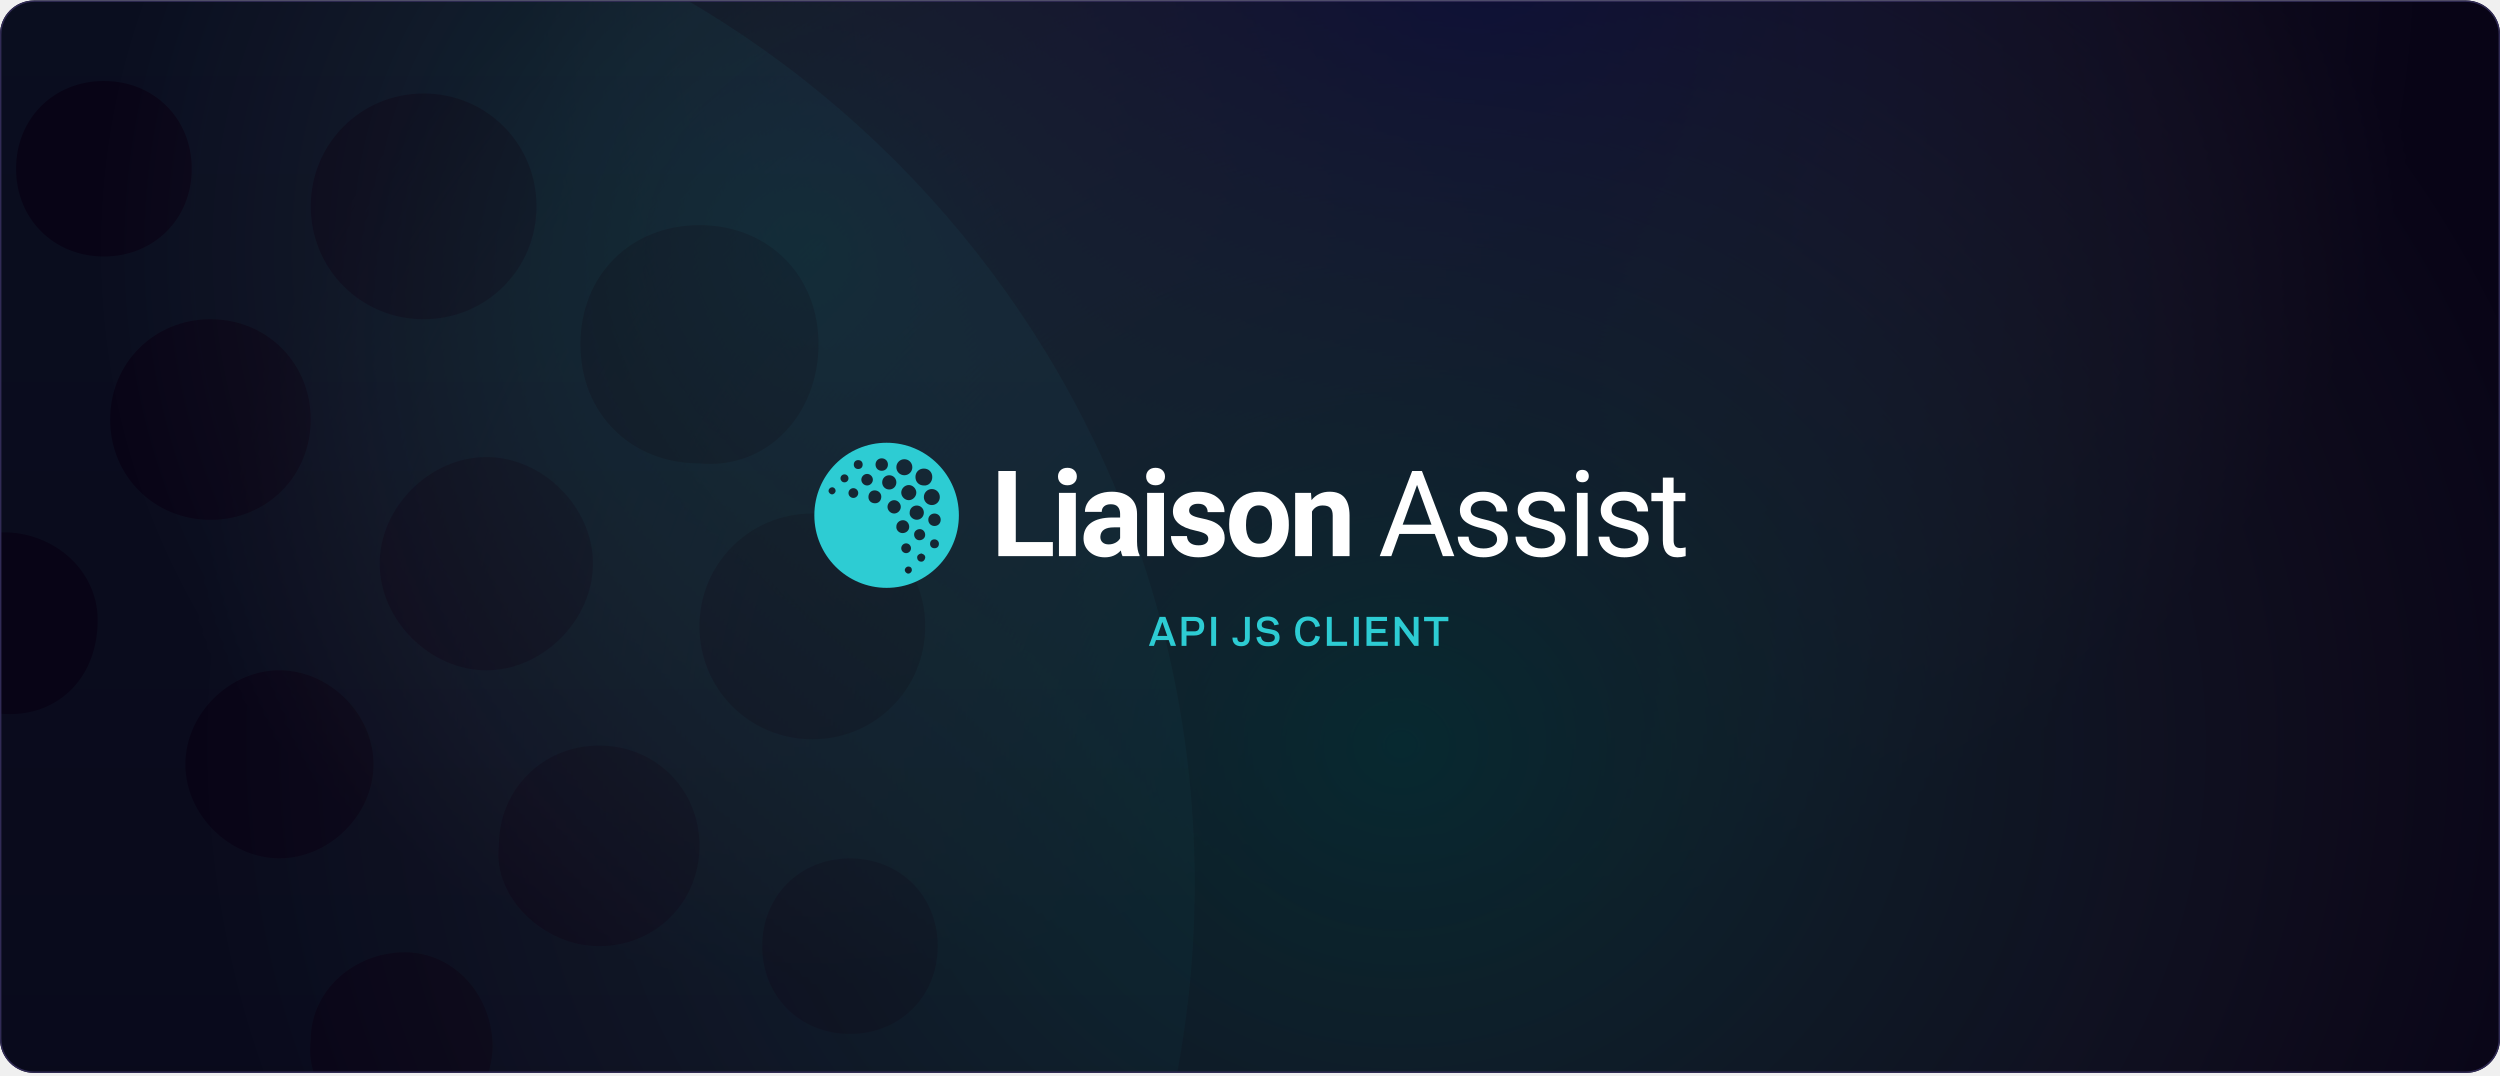
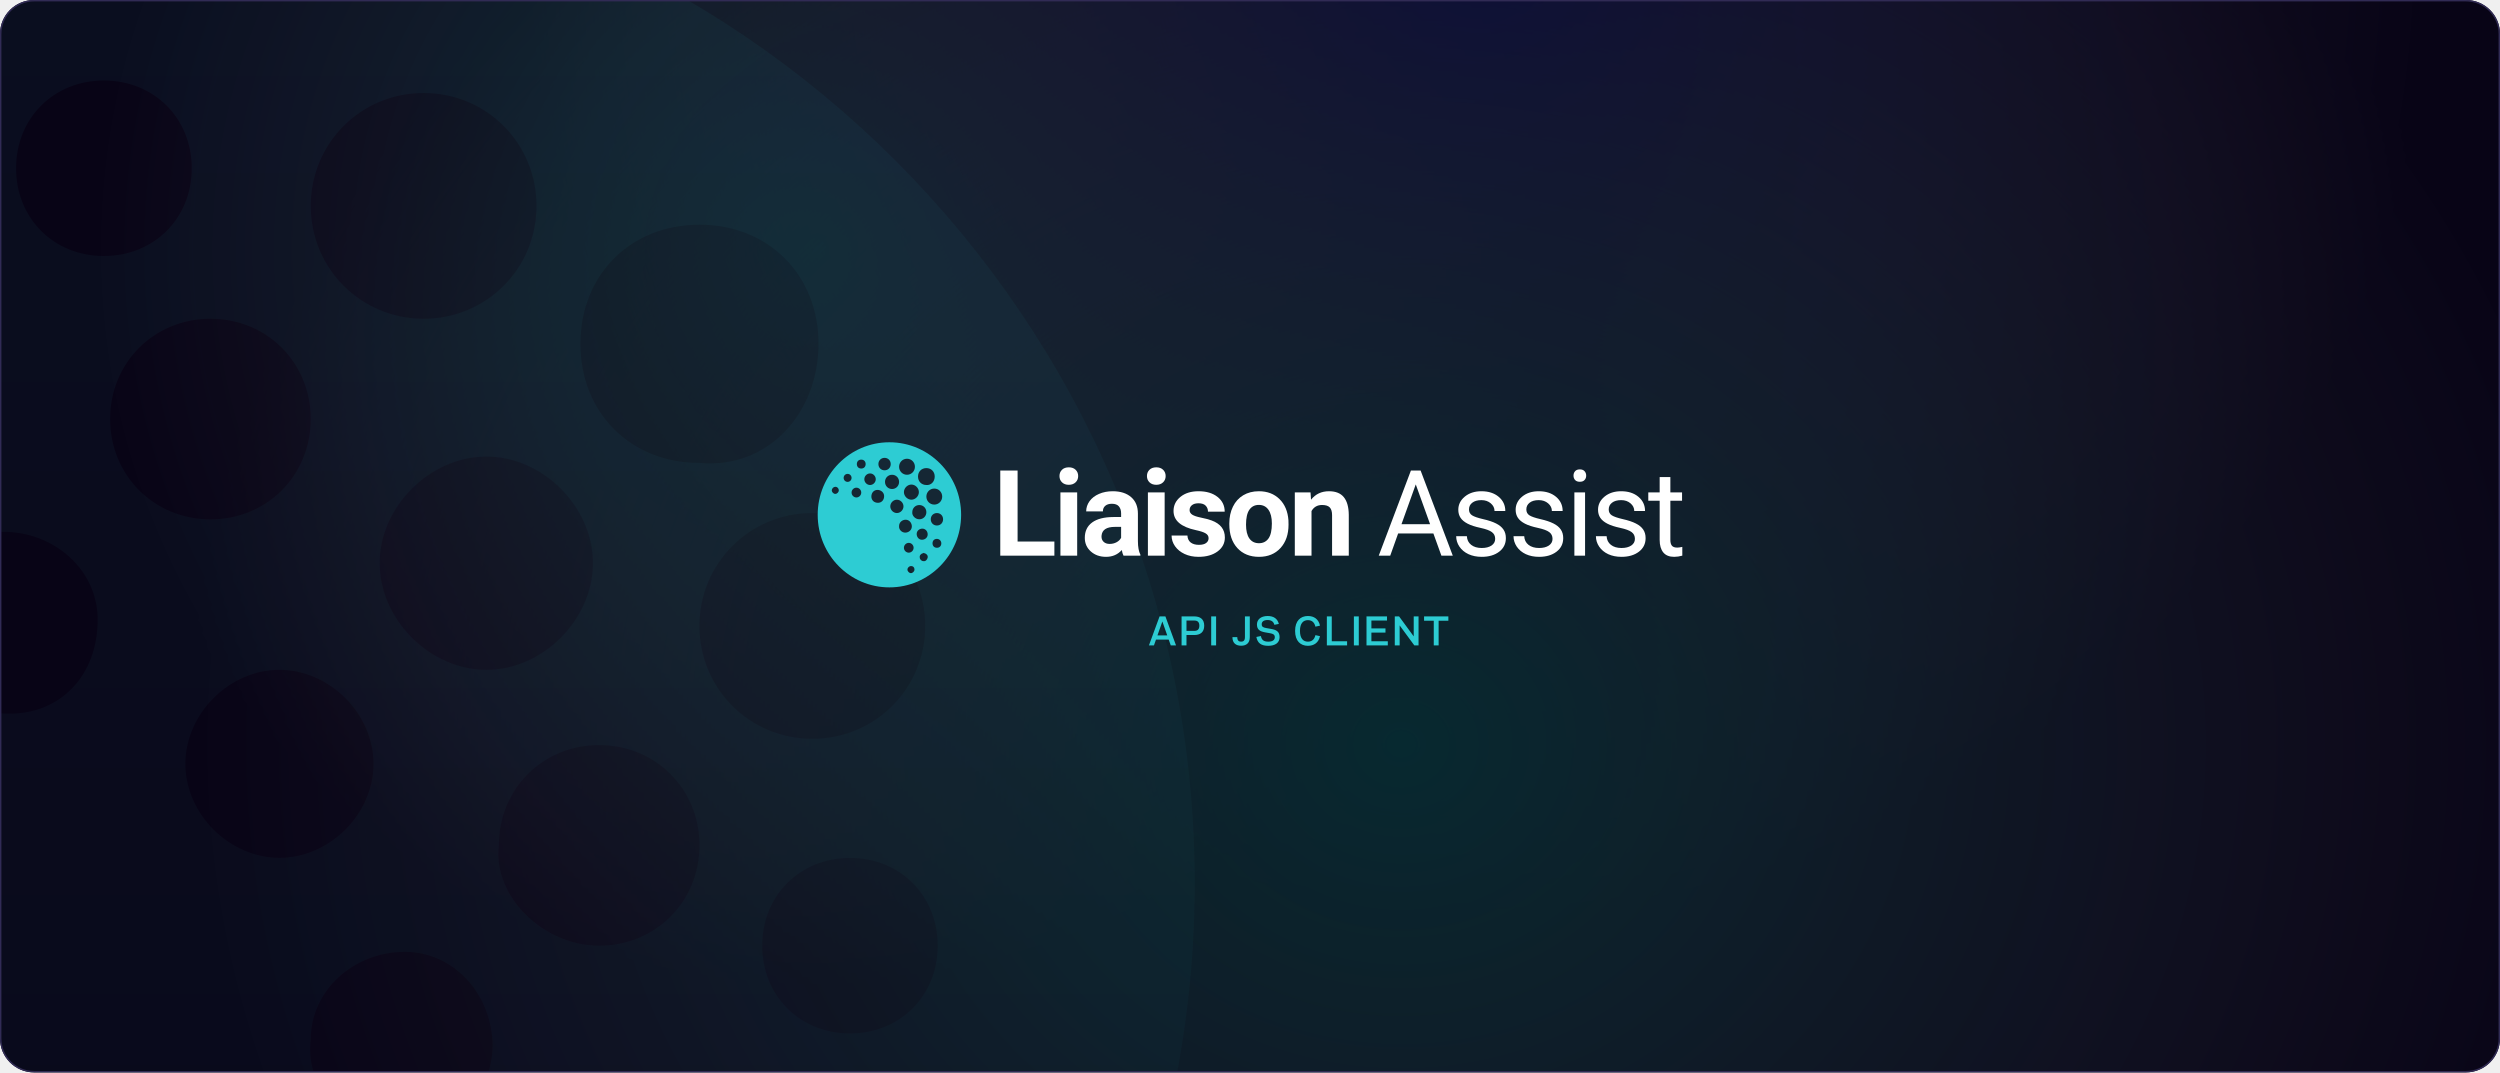
- <svg xmlns="http://www.w3.org/2000/svg" width="746" height="321" viewBox="0 0 746 321" fill="none">
+ <svg xmlns="http://www.w3.org/2000/svg" width="1492" height="640" viewBox="0 0 1492 640" fill="none">
  <g clip-path="url(#clip0_1_34)">
-     <path d="M0 10.293C0 4.687 4.544 0.143 10.15 0.143H735.85C741.456 0.143 746 4.687 746 10.293V309.993C746 315.599 741.456 320.143 735.85 320.143H10.15C4.544 320.143 0 315.599 0 309.993V10.293Z" fill="#080416" />
+     <path d="M0 20.299C0 9.088 9.088 0 20.299 0H1471.7C1482.91 0 1492 9.088 1492 20.299V619.701C1492 630.912 1482.91 640 1471.7 640H20.299C9.088 640 0 630.912 0 619.701V20.299Z" fill="#080416" />
    <g opacity="0.15">
-       <ellipse cx="243.906" cy="74.211" rx="216.906" ry="220.461" fill="url(#paint0_radial_1_34)" />
-       <ellipse cx="441.416" cy="-14.361" rx="285.113" ry="289.638" fill="url(#paint1_radial_1_34)" />
-       <ellipse cx="418.141" cy="222.586" rx="362.048" ry="327.46" fill="url(#paint2_radial_1_34)" />
+       <ellipse cx="487.811" cy="148.136" rx="433.811" ry="440.923" fill="url(#paint0_radial_1_34)" />
+       <ellipse cx="882.831" cy="-29.009" rx="570.226" ry="579.277" fill="url(#paint1_radial_1_34)" />
+       <ellipse cx="836.282" cy="444.886" rx="724.096" ry="654.919" fill="url(#paint2_radial_1_34)" />
    </g>
-     <path d="M51.594 -41.302C-116.759 -41.302 -253.319 95.258 -253.319 263.611C-253.319 431.964 -116.759 568.524 51.594 568.524C219.947 568.524 356.507 431.964 356.507 263.611C356.507 95.258 219.947 -41.302 51.594 -41.302ZM208.721 67.192C229.287 67.192 244.241 82.145 244.241 102.712C244.241 123.325 229.287 140.164 208.721 138.278C188.154 138.278 173.2 123.325 173.2 102.712C173.2 82.145 188.154 67.192 208.721 67.192ZM208.721 252.384C208.721 269.224 195.607 282.337 178.768 282.337C161.974 282.337 146.974 267.384 148.861 252.384C148.861 235.545 161.974 222.478 178.768 222.478C195.607 222.478 208.721 235.545 208.721 252.384ZM176.927 168.185C176.927 185.025 161.974 200.024 145.134 200.024C128.294 200.024 113.294 185.025 113.294 168.185C113.294 151.345 128.294 136.392 145.134 136.392C161.974 136.392 176.927 151.345 176.927 168.185ZM126.407 27.898C145.134 27.898 160.087 42.852 160.087 61.578C160.087 80.305 145.134 95.258 126.407 95.258C107.727 95.258 92.728 80.305 92.728 61.578C92.728 42.852 107.681 27.898 126.407 27.898ZM-178.505 175.685C-186.005 175.685 -193.459 168.231 -193.459 160.731C-193.459 153.232 -186.005 145.778 -178.505 145.778C-169.165 145.778 -163.552 153.232 -163.552 160.731C-163.552 168.231 -171.052 175.685 -178.505 175.685ZM-126.145 125.165C-135.485 125.165 -142.985 117.711 -142.985 108.371C-142.985 98.985 -135.485 91.531 -126.145 91.531C-116.759 91.531 -109.305 98.985 -109.305 108.371C-109.305 117.711 -116.759 125.165 -126.145 125.165ZM-88.738 190.638C-99.919 190.638 -109.305 181.298 -109.305 170.071C-109.305 158.845 -99.919 149.505 -88.738 149.505C-77.512 149.505 -68.126 158.845 -68.126 170.071C-68.126 181.298 -77.512 190.638 -88.738 190.638ZM-86.852 50.352C-86.852 39.125 -79.352 31.625 -68.126 31.625C-56.899 31.625 -49.445 39.125 -49.445 50.352C-49.445 61.578 -56.899 69.078 -68.126 69.078C-79.352 69.078 -86.852 61.578 -86.852 50.352ZM-55.059 113.938C-55.059 100.871 -43.832 89.645 -30.719 89.645C-17.652 89.645 -6.425 100.871 -6.425 113.938C-6.425 127.051 -17.652 138.278 -30.719 138.278C-43.832 138.278 -55.059 127.051 -55.059 113.938ZM2.961 213.091C-13.879 213.091 -25.106 201.865 -25.106 186.911C-25.106 170.071 -13.879 158.845 1.074 158.845C16.028 158.845 29.141 170.071 29.141 185.025C29.141 201.865 17.914 213.091 2.961 213.091ZM4.801 50.352C4.801 35.398 16.028 24.172 30.981 24.172C45.981 24.172 57.207 35.398 57.207 50.352C57.207 65.305 45.981 76.532 30.981 76.532C16.028 76.532 4.801 65.305 4.801 50.352ZM32.868 125.165C32.868 108.371 45.981 95.258 62.821 95.258C79.661 95.258 92.728 108.371 92.728 125.165C92.728 142.005 79.661 155.118 62.821 155.118C45.981 155.118 32.868 142.005 32.868 125.165ZM55.321 228.091C55.321 213.091 68.434 200.024 83.388 200.024C98.341 200.024 111.454 213.091 111.454 228.091C111.454 243.044 98.341 256.111 83.388 256.111C68.434 256.111 55.321 243.044 55.321 228.091ZM92.728 310.404C92.728 295.404 105.841 284.178 120.794 284.178C135.748 284.178 146.974 297.291 146.974 312.244C146.974 327.198 133.907 338.424 118.908 338.424C103.954 338.424 90.887 325.357 92.728 310.404ZM113.294 402.057C113.294 390.831 122.681 381.444 133.907 381.444C145.134 381.444 154.474 390.831 154.474 402.057C154.474 413.284 145.134 422.624 133.907 422.624C122.681 422.624 113.294 413.284 113.294 402.057ZM143.247 508.664C135.748 508.664 128.294 501.21 128.294 493.71C128.294 486.211 135.748 478.757 143.247 478.757C152.588 478.757 158.201 484.37 158.201 493.71C158.201 501.21 150.747 508.664 143.247 508.664ZM195.653 458.19C188.154 458.19 180.654 450.69 180.654 443.191C178.814 433.851 186.267 426.351 195.653 424.51C196.896 423.222 198.138 423.222 199.38 424.51C208.721 426.351 216.22 433.851 214.334 443.191C212.447 452.531 204.994 460.031 195.653 458.19ZM189.994 368.377C176.927 368.377 167.541 357.151 167.541 344.038C167.541 330.971 178.768 321.631 191.881 321.631C203.107 321.631 214.334 330.971 214.334 345.924C214.334 359.037 203.107 368.377 189.994 368.377ZM208.721 186.911C208.721 168.231 223.674 153.232 242.4 153.232C261.127 153.232 276.08 168.231 276.08 186.911C276.08 205.638 261.127 220.591 242.4 220.591C223.674 220.591 208.721 205.638 208.721 186.911ZM253.627 402.057C242.4 402.057 234.901 394.557 234.901 383.331C234.901 372.104 242.4 364.651 253.627 364.651C262.967 364.651 272.307 372.104 272.307 383.331C272.307 394.557 264.854 402.057 253.627 402.057ZM253.627 308.518C238.673 308.518 227.447 297.291 227.447 282.337C227.447 267.384 238.673 256.157 253.627 256.157C268.58 256.157 279.807 267.384 279.807 282.337C279.807 297.291 268.58 308.518 253.627 308.518Z" fill="url(#paint3_linear_1_34)" fill-opacity="0.05" />
-     <path d="M264.565 132.117C252.658 132.117 243 141.813 243 153.767C243 165.721 252.658 175.417 264.565 175.417C276.472 175.417 286.13 165.721 286.13 153.767C286.13 141.813 276.472 132.117 264.565 132.117ZM275.678 139.82C277.132 139.82 278.19 140.882 278.19 142.342C278.19 143.806 277.132 145.002 275.678 144.868C274.223 144.868 273.166 143.806 273.166 142.342C273.166 140.882 274.223 139.82 275.678 139.82ZM275.678 152.97C275.678 154.166 274.75 155.097 273.559 155.097C272.372 155.097 271.311 154.035 271.444 152.97C271.444 151.774 272.372 150.846 273.559 150.846C274.75 150.846 275.678 151.774 275.678 152.97ZM273.429 146.991C273.429 148.187 272.372 149.252 271.181 149.252C269.99 149.252 268.929 148.187 268.929 146.991C268.929 145.796 269.99 144.734 271.181 144.734C272.372 144.734 273.429 145.796 273.429 146.991ZM269.856 137.03C271.181 137.03 272.238 138.092 272.238 139.422C272.238 140.751 271.181 141.813 269.856 141.813C268.535 141.813 267.474 140.751 267.474 139.422C267.474 138.092 268.532 137.03 269.856 137.03ZM248.291 147.524C247.761 147.524 247.234 146.995 247.234 146.462C247.234 145.93 247.761 145.4 248.291 145.4C248.952 145.4 249.349 145.93 249.349 146.462C249.349 146.995 248.818 147.524 248.291 147.524ZM251.994 143.937C251.334 143.937 250.803 143.407 250.803 142.744C250.803 142.078 251.334 141.549 251.994 141.549C252.658 141.549 253.185 142.078 253.185 142.744C253.185 143.407 252.658 143.937 251.994 143.937ZM254.64 148.586C253.849 148.586 253.185 147.922 253.185 147.125C253.185 146.328 253.849 145.665 254.64 145.665C255.434 145.665 256.098 146.328 256.098 147.125C256.098 147.922 255.434 148.586 254.64 148.586ZM254.773 138.625C254.773 137.827 255.304 137.295 256.098 137.295C256.892 137.295 257.419 137.827 257.419 138.625C257.419 139.422 256.892 139.954 256.098 139.954C255.304 139.954 254.773 139.422 254.773 138.625ZM257.022 143.14C257.022 142.212 257.816 141.415 258.743 141.415C259.668 141.415 260.462 142.212 260.462 143.14C260.462 144.071 259.668 144.868 258.743 144.868C257.816 144.868 257.022 144.071 257.022 143.14ZM261.125 150.18C259.934 150.18 259.14 149.383 259.14 148.321C259.14 147.125 259.934 146.328 260.992 146.328C262.05 146.328 262.977 147.125 262.977 148.187C262.977 149.383 262.183 150.18 261.125 150.18ZM261.256 138.625C261.256 137.563 262.05 136.766 263.107 136.766C264.168 136.766 264.962 137.563 264.962 138.625C264.962 139.686 264.168 140.483 263.107 140.483C262.05 140.483 261.256 139.686 261.256 138.625ZM263.241 143.937C263.241 142.744 264.168 141.813 265.359 141.813C266.55 141.813 267.474 142.744 267.474 143.937C267.474 145.132 266.55 146.063 265.359 146.063C264.168 146.063 263.241 145.132 263.241 143.937ZM264.829 151.245C264.829 150.18 265.756 149.252 266.814 149.252C267.871 149.252 268.799 150.18 268.799 151.245C268.799 152.307 267.871 153.235 266.814 153.235C265.756 153.235 264.829 152.307 264.829 151.245ZM267.474 157.09C267.474 156.025 268.402 155.227 269.459 155.227C270.517 155.227 271.311 156.158 271.311 157.22C271.311 158.282 270.387 159.079 269.326 159.079C268.268 159.079 267.344 158.151 267.474 157.09ZM268.929 163.597C268.929 162.8 269.593 162.134 270.387 162.134C271.181 162.134 271.841 162.8 271.841 163.597C271.841 164.395 271.181 165.058 270.387 165.058C269.593 165.058 268.929 164.395 268.929 163.597ZM271.047 171.167C270.517 171.167 269.99 170.638 269.99 170.105C269.99 169.573 270.517 169.043 271.047 169.043C271.708 169.043 272.105 169.442 272.105 170.105C272.105 170.638 271.578 171.167 271.047 171.167ZM274.754 167.583C274.223 167.583 273.693 167.051 273.693 166.518C273.563 165.855 274.09 165.322 274.754 165.192C274.841 165.1 274.929 165.1 275.017 165.192C275.678 165.322 276.208 165.855 276.075 166.518C275.941 167.181 275.414 167.714 274.754 167.583ZM274.353 161.206C273.429 161.206 272.765 160.409 272.765 159.478C272.765 158.55 273.559 157.887 274.487 157.887C275.281 157.887 276.075 158.55 276.075 159.612C276.075 160.543 275.281 161.206 274.353 161.206ZM275.678 148.321C275.678 146.995 276.735 145.93 278.06 145.93C279.384 145.93 280.442 146.995 280.442 148.321C280.442 149.651 279.384 150.712 278.06 150.712C276.735 150.712 275.678 149.651 275.678 148.321ZM278.854 163.597C278.06 163.597 277.529 163.065 277.529 162.268C277.529 161.471 278.06 160.941 278.854 160.941C279.514 160.941 280.175 161.471 280.175 162.268C280.175 163.065 279.648 163.597 278.854 163.597ZM278.854 156.956C277.796 156.956 277.002 156.158 277.002 155.097C277.002 154.035 277.796 153.238 278.854 153.238C279.911 153.238 280.705 154.035 280.705 155.097C280.705 156.158 279.911 156.956 278.854 156.956Z" fill="#2DCCD3" />
-     <path d="M303.112 161.743H314.176V165.951H297.905V140.547H303.112V161.743Z" fill="white" />
-     <path d="M321.03 165.951H315.992V147.081H321.03V165.951ZM315.706 142.194C315.706 141.436 315.957 140.815 316.461 140.325C316.962 139.838 317.649 139.593 318.518 139.593C319.377 139.593 320.057 139.838 320.561 140.325C321.072 140.815 321.329 141.436 321.329 142.194C321.329 142.961 321.069 143.589 320.548 144.075C320.034 144.565 319.354 144.807 318.505 144.807C317.662 144.807 316.985 144.565 316.474 144.075C315.96 143.589 315.706 142.961 315.706 142.194Z" fill="white" />
-     <path d="M334.958 165.951C334.73 165.5 334.561 164.938 334.451 164.265C333.234 165.624 331.655 166.304 329.713 166.304C327.871 166.304 326.345 165.768 325.131 164.696C323.924 163.625 323.322 162.276 323.322 160.645C323.322 158.653 324.057 157.117 325.534 156.046C327.008 154.974 329.143 154.435 331.938 154.425H334.242V153.34C334.242 152.471 334.021 151.772 333.579 151.25C333.136 150.727 332.433 150.466 331.47 150.466C330.617 150.466 329.953 150.671 329.478 151.08C329 151.482 328.762 152.034 328.762 152.739H323.738C323.738 151.651 324.07 150.642 324.74 149.708C325.417 148.776 326.367 148.048 327.591 147.525C328.821 146.996 330.201 146.728 331.73 146.728C334.047 146.728 335.886 147.313 337.249 148.479C338.609 149.649 339.293 151.289 339.293 153.406V161.586C339.299 163.383 339.547 164.736 340.035 165.65V165.951H334.958ZM330.806 162.449C331.551 162.449 332.238 162.285 332.863 161.952C333.487 161.622 333.946 161.178 334.242 160.619V157.365H332.368C329.859 157.365 328.522 158.238 328.359 159.979L328.346 160.28C328.346 160.907 328.561 161.426 328.997 161.835C329.439 162.246 330.041 162.449 330.806 162.449Z" fill="white" />
-     <path d="M347.335 165.951H342.298V147.081H347.335V165.951ZM342.012 142.194C342.012 141.436 342.262 140.815 342.766 140.325C343.268 139.838 343.954 139.593 344.823 139.593C345.682 139.593 346.362 139.838 346.867 140.325C347.378 140.815 347.635 141.436 347.635 142.194C347.635 142.961 347.374 143.589 346.854 144.075C346.339 144.565 345.659 144.807 344.81 144.807C343.967 144.807 343.29 144.565 342.779 144.075C342.265 143.589 342.012 142.961 342.012 142.194Z" fill="white" />
-     <path d="M360.548 160.737C360.548 160.119 360.242 159.636 359.637 159.286C359.028 158.93 358.052 158.613 356.708 158.332C352.237 157.385 350.004 155.477 350.004 152.609C350.004 150.936 350.694 149.538 352.074 148.414C353.46 147.29 355.276 146.728 357.515 146.728C359.9 146.728 361.81 147.297 363.242 148.427C364.674 149.551 365.39 151.014 365.39 152.818H360.365C360.365 152.096 360.131 151.498 359.663 151.027C359.201 150.557 358.481 150.322 357.502 150.322C356.649 150.322 355.992 150.515 355.523 150.897C355.061 151.282 354.834 151.769 354.834 152.36C354.834 152.919 355.097 153.373 355.628 153.719C356.155 154.059 357.046 154.357 358.296 154.608C359.545 154.853 360.6 155.131 361.459 155.444C364.114 156.421 365.442 158.117 365.442 160.528C365.442 162.246 364.703 163.638 363.229 164.71C361.761 165.775 359.861 166.304 357.528 166.304C355.956 166.304 354.56 166.02 353.337 165.454C352.113 164.889 351.153 164.118 350.46 163.141C349.764 162.158 349.419 161.096 349.419 159.953H354.183C354.225 160.851 354.55 161.541 355.159 162.018C355.774 162.488 356.597 162.723 357.632 162.723C358.595 162.723 359.318 162.54 359.806 162.174C360.3 161.808 360.548 161.332 360.548 160.737Z" fill="white" />
-     <path d="M366.78 156.333C366.78 154.471 367.138 152.805 367.861 151.341C368.58 149.871 369.611 148.734 370.959 147.93C372.312 147.13 373.878 146.728 375.658 146.728C378.199 146.728 380.269 147.509 381.866 149.067C383.471 150.629 384.369 152.746 384.561 155.418L384.587 156.699C384.587 159.6 383.78 161.926 382.166 163.677C380.558 165.428 378.404 166.304 375.697 166.304C372.989 166.304 370.822 165.435 369.201 163.69C367.587 161.939 366.78 159.567 366.78 156.568V156.333ZM371.805 156.699C371.805 158.496 372.137 159.868 372.807 160.815C373.484 161.766 374.447 162.24 375.697 162.24C376.91 162.24 377.861 161.776 378.547 160.841C379.231 159.901 379.575 158.398 379.575 156.333C379.575 154.582 379.231 153.223 378.547 152.256C377.861 151.289 376.897 150.805 375.658 150.805C374.434 150.805 373.484 151.289 372.807 152.256C372.137 153.216 371.805 154.696 371.805 156.699Z" fill="white" />
-     <path d="M391.199 147.081L391.355 149.25C392.699 147.571 394.499 146.728 396.757 146.728C398.752 146.728 400.236 147.316 401.209 148.492C402.178 149.668 402.679 151.426 402.705 153.759V165.951H397.681V153.876C397.681 152.805 397.447 152.03 396.978 151.55C396.516 151.073 395.748 150.831 394.674 150.831C393.259 150.831 392.201 151.433 391.498 152.635V165.951H386.474V147.081H391.199Z" fill="white" />
-     <path d="M428.146 159.325H417.551L415.169 165.951H411.719L421.391 140.547H424.306L433.977 165.951H430.554L428.146 159.325ZM418.553 156.568H427.157L422.848 144.689L418.553 156.568Z" fill="white" />
-     <path d="M446.728 160.946C446.728 160.077 446.396 159.401 445.739 158.92C445.088 158.434 443.946 158.016 442.316 157.666C440.692 157.32 439.403 156.901 438.45 156.411C437.493 155.925 436.787 155.346 436.328 154.673C435.866 153.994 435.638 153.19 435.638 152.256C435.638 150.714 436.289 149.407 437.591 148.335C438.899 147.264 440.565 146.728 442.589 146.728C444.724 146.728 446.455 147.283 447.782 148.388C449.11 149.495 449.774 150.907 449.774 152.622H446.533C446.533 151.743 446.159 150.985 445.413 150.348C444.665 149.704 443.725 149.381 442.589 149.381C441.417 149.381 440.5 149.639 439.842 150.152C439.182 150.658 438.853 151.325 438.853 152.151C438.853 152.929 439.159 153.517 439.777 153.915C440.392 154.307 441.499 154.686 443.097 155.052C444.701 155.412 446.002 155.843 447.001 156.346C447.997 156.843 448.736 157.444 449.214 158.149C449.699 158.849 449.943 159.705 449.943 160.724C449.943 162.406 449.27 163.756 447.926 164.775C446.578 165.794 444.834 166.304 442.693 166.304C441.19 166.304 439.859 166.036 438.697 165.507C437.542 164.968 436.634 164.22 435.977 163.259C435.326 162.302 435 161.26 435 160.136H438.215C438.267 161.227 438.697 162.089 439.504 162.723C440.311 163.35 441.372 163.664 442.693 163.664C443.907 163.664 444.883 163.422 445.622 162.932C446.357 162.436 446.728 161.776 446.728 160.946Z" fill="white" />
-     <path d="M463.973 160.946C463.973 160.077 463.641 159.401 462.983 158.92C462.333 158.434 461.19 158.016 459.56 157.666C457.936 157.32 456.648 156.901 455.694 156.411C454.737 155.925 454.031 155.346 453.572 154.673C453.11 153.994 452.883 153.19 452.883 152.256C452.883 150.714 453.533 149.407 454.835 148.335C456.143 147.264 457.809 146.728 459.833 146.728C461.968 146.728 463.699 147.283 465.027 148.388C466.355 149.495 467.018 150.907 467.018 152.622H463.777C463.777 151.743 463.403 150.985 462.658 150.348C461.91 149.704 460.969 149.381 459.833 149.381C458.662 149.381 457.744 149.639 457.087 150.152C456.426 150.658 456.098 151.325 456.098 152.151C456.098 152.929 456.404 153.517 457.022 153.915C457.637 154.307 458.743 154.686 460.341 155.052C461.945 155.412 463.247 155.843 464.246 156.346C465.242 156.843 465.98 157.444 466.459 158.149C466.944 158.849 467.188 159.705 467.188 160.724C467.188 162.406 466.514 163.756 465.17 164.775C463.823 165.794 462.079 166.304 459.938 166.304C458.434 166.304 457.103 166.036 455.941 165.507C454.786 164.968 453.878 164.22 453.221 163.259C452.57 162.302 452.245 161.26 452.245 160.136H455.46C455.512 161.227 455.941 162.089 456.748 162.723C457.556 163.35 458.616 163.664 459.938 163.664C461.151 163.664 462.128 163.422 462.866 162.932C463.602 162.436 463.973 161.776 463.973 160.946Z" fill="white" />
-     <path d="M473.759 165.951H470.544V147.081H473.759V165.951ZM470.283 142.063C470.283 141.54 470.443 141.102 470.765 140.743C471.084 140.387 471.559 140.207 472.184 140.207C472.809 140.207 473.28 140.387 473.603 140.743C473.931 141.102 474.097 141.547 474.097 142.076C474.097 142.599 473.931 143.036 473.603 143.383C473.28 143.732 472.809 143.905 472.184 143.905C471.559 143.905 471.084 143.732 470.765 143.383C470.443 143.036 470.283 142.595 470.283 142.063Z" fill="white" />
-     <path d="M488.749 160.946C488.749 160.077 488.417 159.401 487.76 158.92C487.109 158.434 485.967 158.016 484.337 157.666C482.713 157.32 481.424 156.901 480.471 156.411C479.514 155.925 478.808 155.346 478.349 154.673C477.887 153.994 477.659 153.19 477.659 152.256C477.659 150.714 478.31 149.407 479.612 148.335C480.92 147.264 482.586 146.728 484.61 146.728C486.745 146.728 488.476 147.283 489.803 148.388C491.131 149.495 491.795 150.907 491.795 152.622H488.554C488.554 151.743 488.18 150.985 487.434 150.348C486.686 149.704 485.746 149.381 484.61 149.381C483.438 149.381 482.521 149.639 481.863 150.152C481.203 150.658 480.874 151.325 480.874 152.151C480.874 152.929 481.18 153.517 481.798 153.915C482.413 154.307 483.52 154.686 485.117 155.052C486.722 155.412 488.023 155.843 489.022 156.346C490.018 156.843 490.757 157.444 491.235 158.149C491.72 158.849 491.964 159.705 491.964 160.724C491.964 162.406 491.291 163.756 489.947 164.775C488.599 165.794 486.855 166.304 484.714 166.304C483.211 166.304 481.88 166.036 480.718 165.507C479.563 164.968 478.655 164.22 477.997 163.259C477.347 162.302 477.021 161.26 477.021 160.136H480.236C480.288 161.227 480.718 162.089 481.525 162.723C482.332 163.35 483.393 163.664 484.714 163.664C485.928 163.664 486.904 163.422 487.643 162.932C488.378 162.436 488.749 161.776 488.749 160.946Z" fill="white" />
-     <path d="M499.407 142.507V147.081H502.922V149.564H499.407V161.272C499.407 162.03 499.564 162.602 499.876 162.984C500.188 163.36 500.722 163.546 501.477 163.546C501.848 163.546 502.356 163.478 503 163.337V165.951C502.157 166.186 501.337 166.304 500.54 166.304C499.098 166.304 498.015 165.869 497.286 164.997C496.557 164.118 496.192 162.877 496.192 161.272V149.564H492.769V147.081H496.192V142.507H499.407Z" fill="white" />
-     <path d="M349.353 192.73L348.741 190.99H344.949L344.337 192.73H342.837L346.017 184.078H347.757L350.925 192.73H349.353ZM345.381 189.754H348.309L346.845 185.59L345.381 189.754ZM356.385 184.078C358.089 184.078 359.337 184.87 359.337 186.85C359.337 188.842 358.089 189.634 356.385 189.634H354.045V192.73H352.581V184.078H356.385ZM356.397 188.398C357.297 188.398 357.885 187.978 357.885 186.85C357.885 185.722 357.297 185.314 356.397 185.314H354.045V188.398H356.397ZM361.42 184.078H362.884V192.73H361.42V184.078ZM371.487 184.078H372.939V190.258C372.939 192.082 371.871 192.826 370.347 192.826C368.823 192.826 367.755 192.07 367.755 190.258H369.207C369.207 191.29 369.663 191.614 370.347 191.614C371.031 191.614 371.487 191.29 371.487 190.258V184.078ZM380.403 190.306C380.403 189.502 379.911 189.262 378.975 189.094L377.523 188.842C375.831 188.542 375.075 187.93 375.075 186.478C375.075 185.086 376.155 183.958 378.279 183.958C380.055 183.958 381.219 184.762 381.603 186.322L380.271 186.586C380.031 185.626 379.335 185.158 378.279 185.158C377.091 185.158 376.491 185.638 376.491 186.418C376.491 187.186 376.935 187.39 377.859 187.558L379.215 187.798C380.739 188.062 381.831 188.506 381.831 190.258C381.831 191.986 380.487 192.85 378.459 192.85C376.371 192.85 375.255 192.094 374.895 190.21L376.251 189.934C376.479 191.134 377.139 191.614 378.459 191.614C379.695 191.614 380.403 191.146 380.403 190.306ZM387.909 188.398C387.909 190.75 388.977 191.614 390.273 191.614C391.353 191.614 392.205 191.062 392.517 189.67L393.885 189.97C393.465 191.938 392.085 192.85 390.273 192.85C388.089 192.85 386.457 191.434 386.457 188.398C386.457 185.374 388.101 183.958 390.273 183.958C392.085 183.958 393.465 184.87 393.885 186.838L392.517 187.138C392.205 185.746 391.353 185.194 390.273 185.194C388.965 185.194 387.909 186.058 387.909 188.398ZM397.398 191.494H401.97V192.73H395.934V184.078H397.398V191.494ZM403.999 184.078H405.463V192.73H403.999V184.078ZM409.227 191.494H414.123V192.73H407.763V184.078H413.883V185.314H409.227V187.666H413.427V188.914H409.227V191.494ZM421.855 184.078H423.295V192.73H422.035L417.655 186.766V192.73H416.203V184.078H417.487L421.855 190.042V184.078ZM432.191 184.078V185.362H429.287V192.73H427.835V185.362H424.943V184.078H432.191Z" fill="#2DCCD3" />
+     <path d="M103.188 -82.889C-233.518 -82.889 -506.637 190.23 -506.637 526.936C-506.637 863.643 -233.518 1136.76 103.188 1136.76C439.894 1136.76 713.014 863.643 713.014 526.936C713.014 190.23 439.894 -82.889 103.188 -82.889ZM417.441 134.097C458.575 134.097 488.482 164.004 488.482 205.138C488.482 246.363 458.575 280.043 417.441 276.27C376.307 276.27 346.401 246.363 346.401 205.138C346.401 164.004 376.307 134.097 417.441 134.097ZM417.441 504.483C417.441 538.163 391.215 564.389 357.535 564.389C323.947 564.389 293.948 534.482 297.721 504.483C297.721 470.803 323.947 444.669 357.535 444.669C391.215 444.669 417.441 470.803 417.441 504.483ZM353.854 336.084C353.854 369.764 323.947 399.763 290.268 399.763C256.588 399.763 226.589 369.764 226.589 336.084C226.589 302.404 256.588 272.498 290.268 272.498C323.947 272.498 353.854 302.404 353.854 336.084ZM252.815 55.511C290.268 55.511 320.174 85.418 320.174 122.871C320.174 160.323 290.268 190.23 252.815 190.23C215.454 190.23 185.455 160.323 185.455 122.871C185.455 85.418 215.362 55.511 252.815 55.511ZM-357.01 351.084C-372.01 351.084 -386.917 336.176 -386.917 321.177C-386.917 306.177 -372.01 291.27 -357.01 291.27C-338.33 291.27 -327.104 306.177 -327.104 321.177C-327.104 336.176 -342.103 351.084 -357.01 351.084ZM-252.29 250.044C-270.971 250.044 -285.97 235.137 -285.97 216.457C-285.97 197.684 -270.971 182.777 -252.29 182.777C-233.518 182.777 -218.61 197.684 -218.61 216.457C-218.61 235.137 -233.518 250.044 -252.29 250.044ZM-177.477 380.991C-199.838 380.991 -218.61 362.31 -218.61 339.857C-218.61 317.404 -199.838 298.724 -177.477 298.724C-155.024 298.724 -136.251 317.404 -136.251 339.857C-136.251 362.31 -155.024 380.991 -177.477 380.991ZM-173.704 100.418C-173.704 77.964 -158.705 62.965 -136.251 62.965C-113.798 62.965 -98.891 77.964 -98.891 100.418C-98.891 122.871 -113.798 137.87 -136.251 137.87C-158.705 137.87 -173.704 122.871 -173.704 100.418ZM-110.117 227.591C-110.117 201.457 -87.664 179.004 -61.438 179.004C-35.304 179.004 -12.851 201.457 -12.851 227.591C-12.851 253.817 -35.304 276.27 -61.438 276.27C-87.664 276.27 -110.117 253.817 -110.117 227.591ZM5.922 425.897C-27.758 425.897 -50.211 403.444 -50.211 373.537C-50.211 339.857 -27.758 317.404 2.149 317.404C32.056 317.404 58.282 339.857 58.282 369.764C58.282 403.444 35.829 425.897 5.922 425.897ZM9.602 100.418C9.602 70.511 32.056 48.057 61.963 48.057C91.962 48.057 114.415 70.511 114.415 100.418C114.415 130.325 91.962 152.778 61.963 152.778C32.056 152.778 9.602 130.325 9.602 100.418ZM65.736 250.044C65.736 216.456 91.962 190.23 125.641 190.23C159.321 190.23 185.455 216.456 185.455 250.044C185.455 283.724 159.321 309.95 125.641 309.95C91.962 309.95 65.736 283.724 65.736 250.044ZM110.642 455.896C110.642 425.897 136.868 399.763 166.775 399.763C196.682 399.763 222.908 425.897 222.908 455.896C222.908 485.803 196.682 511.937 166.775 511.937C136.868 511.937 110.642 485.803 110.642 455.896ZM185.455 620.522C185.455 590.523 211.681 568.07 241.588 568.07C271.495 568.07 293.948 594.296 293.948 624.203C293.948 654.11 267.814 676.563 237.815 676.563C207.908 676.563 181.774 650.429 185.455 620.522ZM226.589 803.829C226.589 781.375 245.361 762.603 267.814 762.603C290.268 762.603 308.948 781.375 308.948 803.829C308.948 826.282 290.268 844.962 267.814 844.962C245.361 844.962 226.589 826.282 226.589 803.829ZM286.495 1017.04C271.495 1017.04 256.588 1002.13 256.588 987.135C256.588 972.136 271.495 957.228 286.495 957.228C305.175 957.228 316.402 968.455 316.402 987.135C316.402 1002.13 301.494 1017.04 286.495 1017.04ZM391.307 916.095C376.307 916.095 361.308 901.095 361.308 886.096C357.627 867.415 372.535 852.416 391.307 848.735C393.791 846.158 396.276 846.158 398.761 848.735C417.441 852.416 432.441 867.415 428.668 886.096C424.895 904.776 409.987 919.776 391.307 916.095ZM379.988 736.469C353.854 736.469 335.082 714.016 335.082 687.79C335.082 661.656 357.535 642.975 383.761 642.975C406.214 642.975 428.668 661.656 428.668 691.563C428.668 717.789 406.214 736.469 379.988 736.469ZM417.441 373.537C417.441 336.176 447.348 306.177 484.801 306.177C522.253 306.177 552.16 336.176 552.16 373.537C552.16 410.99 522.253 440.897 484.801 440.897C447.348 440.897 417.441 410.99 417.441 373.537ZM507.254 803.829C484.801 803.829 469.801 788.829 469.801 766.376C469.801 743.923 484.801 729.015 507.254 729.015C525.934 729.015 544.614 743.923 544.614 766.376C544.614 788.829 529.707 803.829 507.254 803.829ZM507.254 616.749C477.347 616.749 454.894 594.296 454.894 564.389C454.894 534.482 477.347 512.029 507.254 512.029C537.161 512.029 559.614 534.482 559.614 564.389C559.614 594.296 537.161 616.749 507.254 616.749Z" fill="url(#paint3_linear_1_34)" fill-opacity="0.05" />
+     <path d="M530.798 263.948C507.168 263.948 488 283.341 488 307.248C488 331.156 507.168 350.549 530.798 350.549C554.428 350.549 573.596 331.156 573.596 307.248C573.596 283.341 554.428 263.948 530.798 263.948ZM552.853 279.355C555.739 279.355 557.838 281.478 557.838 284.399C557.838 287.326 555.739 289.718 552.853 289.45C549.966 289.45 547.867 287.326 547.867 284.399C547.867 281.478 549.966 279.355 552.853 279.355ZM552.853 305.654C552.853 308.046 551.012 309.908 548.648 309.908C546.291 309.908 544.186 307.784 544.451 305.654C544.451 303.263 546.291 301.407 548.648 301.407C551.012 301.407 552.853 303.263 552.853 305.654ZM548.39 293.697C548.39 296.088 546.291 298.218 543.928 298.218C541.564 298.218 539.459 296.088 539.459 293.697C539.459 291.306 541.564 289.182 543.928 289.182C546.291 289.182 548.39 291.306 548.39 293.697ZM541.299 273.775C543.928 273.775 546.026 275.898 546.026 278.558C546.026 281.217 543.928 283.341 541.299 283.341C538.677 283.341 536.572 281.217 536.572 278.558C536.572 275.898 538.671 273.775 541.299 273.775ZM498.501 294.762C497.448 294.762 496.402 293.703 496.402 292.638C496.402 291.573 497.448 290.515 498.501 290.515C499.812 290.515 500.6 291.573 500.6 292.638C500.6 293.703 499.547 294.762 498.501 294.762ZM505.85 287.588C504.539 287.588 503.487 286.529 503.487 285.203C503.487 283.87 504.539 282.811 505.85 282.811C507.168 282.811 508.214 283.87 508.214 285.203C508.214 286.529 507.168 287.588 505.85 287.588ZM511.101 296.886C509.531 296.886 508.214 295.559 508.214 293.965C508.214 292.371 509.531 291.044 511.101 291.044C512.677 291.044 513.994 292.371 513.994 293.965C513.994 295.559 512.677 296.886 511.101 296.886ZM511.366 276.963C511.366 275.369 512.418 274.304 513.994 274.304C515.57 274.304 516.616 275.369 516.616 276.963C516.616 278.558 515.57 279.623 513.994 279.623C512.418 279.623 511.366 278.558 511.366 276.963ZM515.828 285.993C515.828 284.138 517.404 282.543 519.245 282.543C521.079 282.543 522.654 284.138 522.654 285.993C522.654 287.856 521.079 289.45 519.245 289.45C517.404 289.45 515.828 287.856 515.828 285.993ZM523.972 300.074C521.608 300.074 520.032 298.48 520.032 296.356C520.032 293.965 521.608 292.371 523.707 292.371C525.806 292.371 527.647 293.965 527.647 296.088C527.647 298.48 526.071 300.074 523.972 300.074ZM524.23 276.963C524.23 274.84 525.806 273.246 527.905 273.246C530.01 273.246 531.586 274.84 531.586 276.963C531.586 279.087 530.01 280.681 527.905 280.681C525.806 280.681 524.23 279.087 524.23 276.963ZM528.17 287.588C528.17 285.203 530.01 283.341 532.374 283.341C534.738 283.341 536.572 285.203 536.572 287.588C536.572 289.979 534.738 291.841 532.374 291.841C530.01 291.841 528.17 289.979 528.17 287.588ZM531.321 302.204C531.321 300.074 533.162 298.218 535.261 298.218C537.36 298.218 539.2 300.074 539.2 302.204C539.2 304.328 537.36 306.183 535.261 306.183C533.162 306.183 531.321 304.328 531.321 302.204ZM536.572 313.893C536.572 311.763 538.412 310.169 540.511 310.169C542.61 310.169 544.186 312.031 544.186 314.155C544.186 316.278 542.352 317.873 540.246 317.873C538.148 317.873 536.313 316.017 536.572 313.893ZM539.459 326.909C539.459 325.315 540.776 323.982 542.352 323.982C543.928 323.982 545.239 325.315 545.239 326.909C545.239 328.503 543.928 329.83 542.352 329.83C540.776 329.83 539.459 328.503 539.459 326.909ZM543.663 342.048C542.61 342.048 541.564 340.99 541.564 339.925C541.564 338.86 542.61 337.801 543.663 337.801C544.974 337.801 545.762 338.598 545.762 339.925C545.762 340.99 544.715 342.048 543.663 342.048ZM551.019 334.88C549.966 334.88 548.913 333.815 548.913 332.75C548.655 331.424 549.701 330.359 551.019 330.098C551.193 329.915 551.367 329.915 551.542 330.098C552.853 330.359 553.905 331.424 553.641 332.75C553.376 334.077 552.33 335.142 551.019 334.88ZM550.224 322.126C548.39 322.126 547.073 320.532 547.073 318.67C547.073 316.814 548.648 315.488 550.489 315.488C552.065 315.488 553.641 316.814 553.641 318.938C553.641 320.8 552.065 322.126 550.224 322.126ZM552.853 296.356C552.853 293.703 554.952 291.573 557.58 291.573C560.209 291.573 562.307 293.703 562.307 296.356C562.307 299.016 560.209 301.139 557.58 301.139C554.952 301.139 552.853 299.016 552.853 296.356ZM559.156 326.909C557.58 326.909 556.527 325.844 556.527 324.25C556.527 322.655 557.58 321.597 559.156 321.597C560.467 321.597 561.778 322.655 561.778 324.25C561.778 325.844 560.732 326.909 559.156 326.909ZM559.156 313.626C557.057 313.626 555.481 312.031 555.481 309.908C555.481 307.784 557.057 306.19 559.156 306.19C561.255 306.19 562.831 307.784 562.831 309.908C562.831 312.031 561.255 313.626 559.156 313.626Z" fill="#2DCCD3" />
+     <path d="M607.299 323.2H629.256V331.616H596.966V280.808H607.299V323.2Z" fill="white" />
+     <path d="M642.859 331.616H632.862V293.876H642.859V331.616ZM632.294 284.101C632.294 282.585 632.791 281.344 633.792 280.364C634.786 279.39 636.149 278.9 637.873 278.9C639.578 278.9 640.928 279.39 641.929 280.364C642.943 281.344 643.453 282.585 643.453 284.101C643.453 285.637 642.937 286.891 641.903 287.865C640.883 288.845 639.533 289.329 637.848 289.329C636.175 289.329 634.832 288.845 633.818 287.865C632.797 286.891 632.294 285.637 632.294 284.101Z" fill="white" />
+     <path d="M670.502 331.616C670.05 330.715 669.714 329.591 669.494 328.245C667.079 330.963 663.947 332.322 660.091 332.322C656.436 332.322 653.407 331.25 650.998 329.107C648.602 326.964 647.408 324.266 647.408 321.005C647.408 317.019 648.867 313.948 651.799 311.805C654.725 309.662 658.961 308.584 664.509 308.565H669.081V306.395C669.081 304.657 668.642 303.259 667.764 302.214C666.885 301.168 665.49 300.645 663.579 300.645C661.887 300.645 660.569 301.057 659.626 301.874C658.677 302.677 658.206 303.782 658.206 305.193H648.234C648.234 303.017 648.893 300.998 650.223 299.129C651.567 297.267 653.452 295.81 655.881 294.765C658.322 293.706 661.06 293.17 664.095 293.17C668.694 293.17 672.342 294.34 675.048 296.673C677.748 299.012 679.104 302.292 679.104 306.526V322.887C679.117 326.481 679.608 329.186 680.577 331.015V331.616H670.502ZM662.261 324.612C663.74 324.612 665.103 324.285 666.343 323.619C667.583 322.959 668.493 322.07 669.081 320.953V314.445H665.361C660.382 314.445 657.728 316.19 657.405 319.672L657.379 320.273C657.379 321.528 657.805 322.567 658.671 323.384C659.549 324.207 660.744 324.612 662.261 324.612Z" fill="white" />
+     <path d="M695.065 331.616H685.068V293.876H695.065V331.616ZM684.5 284.101C684.5 282.585 684.997 281.344 685.998 280.364C686.993 279.39 688.355 278.9 690.08 278.9C691.785 278.9 693.134 279.39 694.135 280.364C695.149 281.344 695.66 282.585 695.66 284.101C695.66 285.637 695.143 286.891 694.11 287.865C693.089 288.845 691.739 289.329 690.054 289.329C688.381 289.329 687.038 288.845 686.024 287.865C685.004 286.891 684.5 285.637 684.5 284.101Z" fill="white" />
+     <path d="M721.287 321.188C721.287 319.953 720.68 318.986 719.479 318.287C718.271 317.575 716.334 316.941 713.666 316.379C704.793 314.484 700.363 310.668 700.363 304.932C700.363 301.586 701.732 298.79 704.47 296.542C707.221 294.294 710.825 293.17 715.268 293.17C720.002 293.17 723.793 294.307 726.634 296.568C729.476 298.816 730.897 301.743 730.897 305.35H720.925C720.925 303.906 720.46 302.71 719.53 301.769C718.613 300.828 717.186 300.358 715.242 300.358C713.55 300.358 712.246 300.743 711.316 301.508C710.399 302.279 709.947 303.252 709.947 304.435C709.947 305.552 710.47 306.461 711.522 307.153C712.569 307.833 714.338 308.427 716.818 308.93C719.298 309.42 721.39 309.976 723.095 310.603C728.365 312.557 731 315.948 731 320.77C731 324.207 729.534 326.99 726.609 329.133C723.696 331.263 719.924 332.322 715.294 332.322C712.175 332.322 709.404 331.754 706.976 330.623C704.548 329.493 702.642 327.951 701.267 325.997C699.885 324.03 699.2 321.907 699.2 319.62H708.655C708.739 321.417 709.385 322.795 710.592 323.749C711.813 324.69 713.447 325.161 715.501 325.161C717.412 325.161 718.846 324.795 719.815 324.063C720.796 323.331 721.287 322.377 721.287 321.188Z" fill="white" />
+     <path d="M733.656 312.38C733.656 308.656 734.367 305.324 735.801 302.396C737.228 299.456 739.275 297.182 741.949 295.575C744.635 293.974 747.742 293.17 751.274 293.17C756.318 293.17 760.425 294.732 763.596 297.849C766.78 300.972 768.563 305.206 768.944 310.551L768.995 313.112C768.995 318.914 767.394 323.566 764.191 327.069C761 330.571 756.725 332.322 751.352 332.322C745.979 332.322 741.677 330.584 738.461 327.095C735.258 323.593 733.656 318.849 733.656 312.851V312.38ZM743.628 313.112C743.628 316.706 744.287 319.45 745.617 321.345C746.96 323.246 748.872 324.194 751.352 324.194C753.761 324.194 755.646 323.266 757.009 321.397C758.365 319.515 759.05 316.51 759.05 312.38C759.05 308.878 758.365 306.16 757.009 304.226C755.646 302.292 753.735 301.325 751.274 301.325C748.846 301.325 746.96 302.292 745.617 304.226C744.287 306.147 743.628 309.107 743.628 313.112Z" fill="white" />
+     <path d="M782.118 293.876L782.428 298.215C785.095 294.856 788.667 293.17 793.149 293.17C797.107 293.17 800.052 294.347 801.983 296.699C803.908 299.051 804.902 302.566 804.954 307.232V331.616H794.983V307.467C794.983 305.324 794.518 303.775 793.588 302.815C792.671 301.861 791.146 301.377 789.015 301.377C786.206 301.377 784.107 302.579 782.712 304.984V331.616H772.741V293.876H782.118Z" fill="white" />
+     <path d="M855.444 318.365H834.416L829.689 331.616H822.843L842.037 280.808H847.823L867.017 331.616H860.223L855.444 318.365ZM836.405 312.85H853.481L844.93 289.093L836.405 312.85Z" fill="white" />
+     <path d="M892.322 321.606C892.322 319.868 891.663 318.516 890.359 317.555C889.067 316.582 886.8 315.745 883.565 315.046C880.342 314.354 877.785 313.517 875.892 312.537C873.994 311.564 872.592 310.407 871.682 309.061C870.765 307.702 870.313 306.095 870.313 304.226C870.313 301.142 871.604 298.528 874.188 296.385C876.784 294.242 880.09 293.17 884.107 293.17C888.344 293.17 891.78 294.281 894.414 296.49C897.049 298.705 898.367 301.527 898.367 304.958H891.935C891.935 303.2 891.192 301.684 889.713 300.41C888.228 299.123 886.361 298.476 884.107 298.476C881.782 298.476 879.961 298.992 878.657 300.018C877.346 301.031 876.693 302.364 876.693 304.017C876.693 305.572 877.3 306.748 878.527 307.545C879.748 308.329 881.944 309.087 885.115 309.819C888.299 310.538 890.882 311.4 892.864 312.406C894.841 313.4 896.307 314.602 897.256 316.013C898.218 317.411 898.703 319.123 898.703 321.162C898.703 324.527 897.366 327.226 894.699 329.264C892.025 331.303 888.563 332.322 884.314 332.322C881.33 332.322 878.689 331.786 876.383 330.728C874.091 329.65 872.289 328.153 870.984 326.232C869.693 324.318 869.047 322.234 869.047 319.986H875.428C875.531 322.168 876.383 323.893 877.985 325.161C879.587 326.415 881.692 327.043 884.314 327.043C886.723 327.043 888.66 326.559 890.126 325.579C891.586 324.586 892.322 323.266 892.322 321.606Z" fill="white" />
+     <path d="M926.546 321.606C926.546 319.868 925.887 318.516 924.582 317.555C923.291 316.582 921.024 315.745 917.789 315.046C914.566 314.354 912.008 313.517 910.116 312.537C908.218 311.564 906.816 310.407 905.906 309.061C904.988 307.702 904.536 306.095 904.536 304.226C904.536 301.142 905.828 298.528 908.411 296.385C911.007 294.242 914.314 293.17 918.331 293.17C922.568 293.17 926.003 294.281 928.638 296.49C931.273 298.705 932.591 301.527 932.591 304.958H926.158C926.158 303.2 925.416 301.684 923.937 300.41C922.451 299.123 920.585 298.476 918.331 298.476C916.006 298.476 914.185 298.992 912.88 300.018C911.569 301.031 910.917 302.364 910.917 304.017C910.917 305.572 911.524 306.748 912.751 307.545C913.972 308.329 916.168 309.087 919.338 309.819C922.522 310.538 925.106 311.4 927.088 312.406C929.064 313.4 930.53 314.602 931.48 316.013C932.442 317.411 932.926 319.123 932.926 321.162C932.926 324.527 931.59 327.226 928.922 329.264C926.249 331.303 922.787 332.322 918.538 332.322C915.554 332.322 912.913 331.786 910.607 330.728C908.314 329.65 906.513 328.153 905.208 326.232C903.916 324.318 903.271 322.234 903.271 319.986H909.651C909.755 322.168 910.607 323.893 912.209 325.161C913.81 326.415 915.916 327.043 918.538 327.043C920.947 327.043 922.884 326.559 924.35 325.579C925.81 324.586 926.546 323.266 926.546 321.606Z" fill="white" />
+     <path d="M945.968 331.616H939.587V293.876H945.968V331.616ZM939.07 283.84C939.07 282.794 939.387 281.919 940.026 281.2C940.659 280.488 941.602 280.129 942.842 280.129C944.082 280.129 945.018 280.488 945.658 281.2C946.31 281.919 946.639 282.807 946.639 283.866C946.639 284.911 946.31 285.787 945.658 286.48C945.018 287.179 944.082 287.525 942.842 287.525C941.602 287.525 940.659 287.179 940.026 286.48C939.387 285.787 939.07 284.905 939.07 283.84Z" fill="white" />
+     <path d="M975.717 321.606C975.717 319.868 975.059 318.516 973.754 317.555C972.463 316.582 970.196 315.745 966.96 315.046C963.738 314.354 961.18 313.517 959.288 312.537C957.389 311.564 955.988 310.407 955.077 309.061C954.16 307.702 953.708 306.095 953.708 304.226C953.708 301.142 955 298.528 957.583 296.385C960.179 294.242 963.486 293.17 967.503 293.17C971.739 293.17 975.175 294.281 977.81 296.49C980.445 298.705 981.762 301.527 981.762 304.958H975.33C975.33 303.2 974.587 301.684 973.108 300.41C971.623 299.123 969.757 298.476 967.503 298.476C965.178 298.476 963.357 298.992 962.052 300.018C960.741 301.031 960.089 302.364 960.089 304.017C960.089 305.572 960.696 306.748 961.923 307.545C963.143 308.329 965.339 309.087 968.51 309.819C971.694 310.538 974.277 311.4 976.26 312.406C978.236 313.4 979.702 314.602 980.651 316.013C981.614 317.411 982.098 319.123 982.098 321.162C982.098 324.527 980.761 327.226 978.094 329.264C975.42 331.303 971.959 332.322 967.709 332.322C964.726 332.322 962.084 331.786 959.779 330.728C957.486 329.65 955.684 328.153 954.38 326.232C953.088 324.318 952.442 322.234 952.442 319.986H958.823C958.926 322.168 959.779 323.893 961.38 325.161C962.982 326.415 965.087 327.043 967.709 327.043C970.118 327.043 972.056 326.559 973.522 325.579C974.981 324.586 975.717 323.266 975.717 321.606Z" fill="white" />
+     <path d="M996.87 284.728V293.876H1003.85V298.842H996.87V322.259C996.87 323.775 997.18 324.919 997.8 325.683C998.42 326.434 999.479 326.807 1000.98 326.807C1001.71 326.807 1002.72 326.67 1004 326.389V331.616C1002.33 332.086 1000.7 332.322 999.118 332.322C996.257 332.322 994.106 331.453 992.66 329.708C991.213 327.95 990.49 325.467 990.49 322.259V298.842H983.696V293.876H990.49V284.728H996.87Z" fill="white" />
+     <path d="M698.706 385.175L697.482 381.695H689.898L688.674 385.175H685.674L692.034 367.871H695.514L701.85 385.175H698.706ZM690.762 379.223H696.618L693.69 370.895L690.762 379.223ZM712.771 367.871C716.179 367.871 718.675 369.455 718.675 373.415C718.675 377.399 716.179 378.983 712.771 378.983H708.091V385.175H705.163V367.871H712.771ZM712.795 376.511C714.595 376.511 715.771 375.671 715.771 373.415C715.771 371.159 714.595 370.343 712.795 370.343H708.091V376.511H712.795ZM722.84 367.871H725.768V385.175H722.84V367.871ZM742.974 367.871H745.878V380.231C745.878 383.879 743.742 385.367 740.694 385.367C737.646 385.367 735.51 383.855 735.51 380.231H738.414C738.414 382.295 739.326 382.943 740.694 382.943C742.062 382.943 742.974 382.295 742.974 380.231V367.871ZM760.806 380.327C760.806 378.719 759.822 378.239 757.95 377.903L755.046 377.399C751.662 376.799 750.15 375.575 750.15 372.671C750.15 369.887 752.31 367.631 756.558 367.631C760.11 367.631 762.438 369.239 763.206 372.359L760.542 372.887C760.062 370.967 758.67 370.031 756.558 370.031C754.182 370.031 752.982 370.991 752.982 372.551C752.982 374.087 753.87 374.495 755.718 374.831L758.43 375.311C761.478 375.839 763.662 376.727 763.662 380.231C763.662 383.687 760.974 385.415 756.918 385.415C752.742 385.415 750.51 383.903 749.79 380.135L752.502 379.583C752.958 381.983 754.278 382.943 756.918 382.943C759.39 382.943 760.806 382.007 760.806 380.327ZM775.817 376.511C775.817 381.215 777.953 382.943 780.545 382.943C782.705 382.943 784.409 381.839 785.033 379.055L787.769 379.655C786.929 383.591 784.169 385.415 780.545 385.415C776.177 385.415 772.913 382.583 772.913 376.511C772.913 370.463 776.201 367.631 780.545 367.631C784.169 367.631 786.929 369.455 787.769 373.391L785.033 373.991C784.409 371.207 782.705 370.103 780.545 370.103C777.929 370.103 775.817 371.831 775.817 376.511ZM794.796 382.703H803.94V385.175H791.868V367.871H794.796V382.703ZM807.997 367.871H810.925V385.175H807.997V367.871ZM818.453 382.703H828.245V385.175H815.525V367.871H827.765V370.343H818.453V375.047H826.853V377.543H818.453V382.703ZM843.709 367.871H846.589V385.175H844.069L835.309 373.247V385.175H832.405V367.871H834.973L843.709 379.799V367.871ZM864.382 367.871V370.439H858.574V385.175H855.67V370.439H849.886V367.871H864.382Z" fill="#2DCCD3" />
  </g>
-   <path d="M10.15 0.354H735.85C741.339 0.354 745.789 4.804 745.789 10.293V309.993C745.789 315.482 741.339 319.931 735.85 319.931H10.15C4.661 319.931 0.211 315.482 0.211 309.993V10.293C0.211 4.804 4.661 0.354 10.15 0.354Z" stroke="#312B55" stroke-width="0.423" />
+   <path d="M20.299 0.423H1471.7C1482.68 0.423 1491.58 9.322 1491.58 20.299V619.701C1491.58 630.678 1482.68 639.577 1471.7 639.577H20.299C9.322 639.577 0.423 630.678 0.423 619.701V20.299C0.423 9.322 9.322 0.423 20.299 0.423Z" stroke="#312B55" stroke-width="0.846" />
  <defs>
-     <radialGradient id="paint0_radial_1_34" cx="0" cy="0" r="1" gradientUnits="userSpaceOnUse" gradientTransform="translate(243.906 74.211) rotate(90) scale(220.461 216.906)">
+     <radialGradient id="paint0_radial_1_34" cx="0" cy="0" r="1" gradientUnits="userSpaceOnUse" gradientTransform="translate(487.811 148.136) rotate(90) scale(440.923 433.811)">
      <stop stop-color="#00FFD1" />
      <stop offset="1" stop-color="#D9D9D9" stop-opacity="0" />
    </radialGradient>
-     <radialGradient id="paint1_radial_1_34" cx="0" cy="0" r="1" gradientUnits="userSpaceOnUse" gradientTransform="translate(441.416 -14.3615) rotate(90) scale(289.638 285.113)">
+     <radialGradient id="paint1_radial_1_34" cx="0" cy="0" r="1" gradientUnits="userSpaceOnUse" gradientTransform="translate(882.831 -29.0088) rotate(90) scale(579.277 570.226)">
      <stop stop-color="#001AFF" />
      <stop offset="1" stop-color="#D9D9D9" stop-opacity="0" />
    </radialGradient>
-     <radialGradient id="paint2_radial_1_34" cx="0" cy="0" r="1" gradientUnits="userSpaceOnUse" gradientTransform="translate(418.141 222.586) rotate(90) scale(327.46 362.048)">
+     <radialGradient id="paint2_radial_1_34" cx="0" cy="0" r="1" gradientUnits="userSpaceOnUse" gradientTransform="translate(836.282 444.886) rotate(90) scale(654.919 724.096)">
      <stop stop-color="#00FFC2" />
      <stop offset="1" stop-color="#D9D9D9" stop-opacity="0" />
    </radialGradient>
-     <linearGradient id="paint3_linear_1_34" x1="51.594" y1="-41.302" x2="51.594" y2="411.055" gradientUnits="userSpaceOnUse">
+     <linearGradient id="paint3_linear_1_34" x1="103.188" y1="-82.889" x2="103.188" y2="821.825" gradientUnits="userSpaceOnUse">
      <stop stop-color="#2DCCD3" />
      <stop offset="1" stop-color="#17696D" />
    </linearGradient>
    <clipPath id="clip0_1_34">
-       <path d="M0 10.293C0 4.687 4.544 0.143 10.15 0.143H735.85C741.456 0.143 746 4.687 746 10.293V309.993C746 315.599 741.456 320.143 735.85 320.143H10.15C4.544 320.143 0 315.599 0 309.993V10.293Z" fill="white" />
+       <path d="M0 20.299C0 9.088 9.088 0 20.299 0H1471.7C1482.91 0 1492 9.088 1492 20.299V619.701C1492 630.912 1482.91 640 1471.7 640H20.299C9.088 640 0 630.912 0 619.701V20.299Z" fill="white" />
    </clipPath>
  </defs>
</svg>
